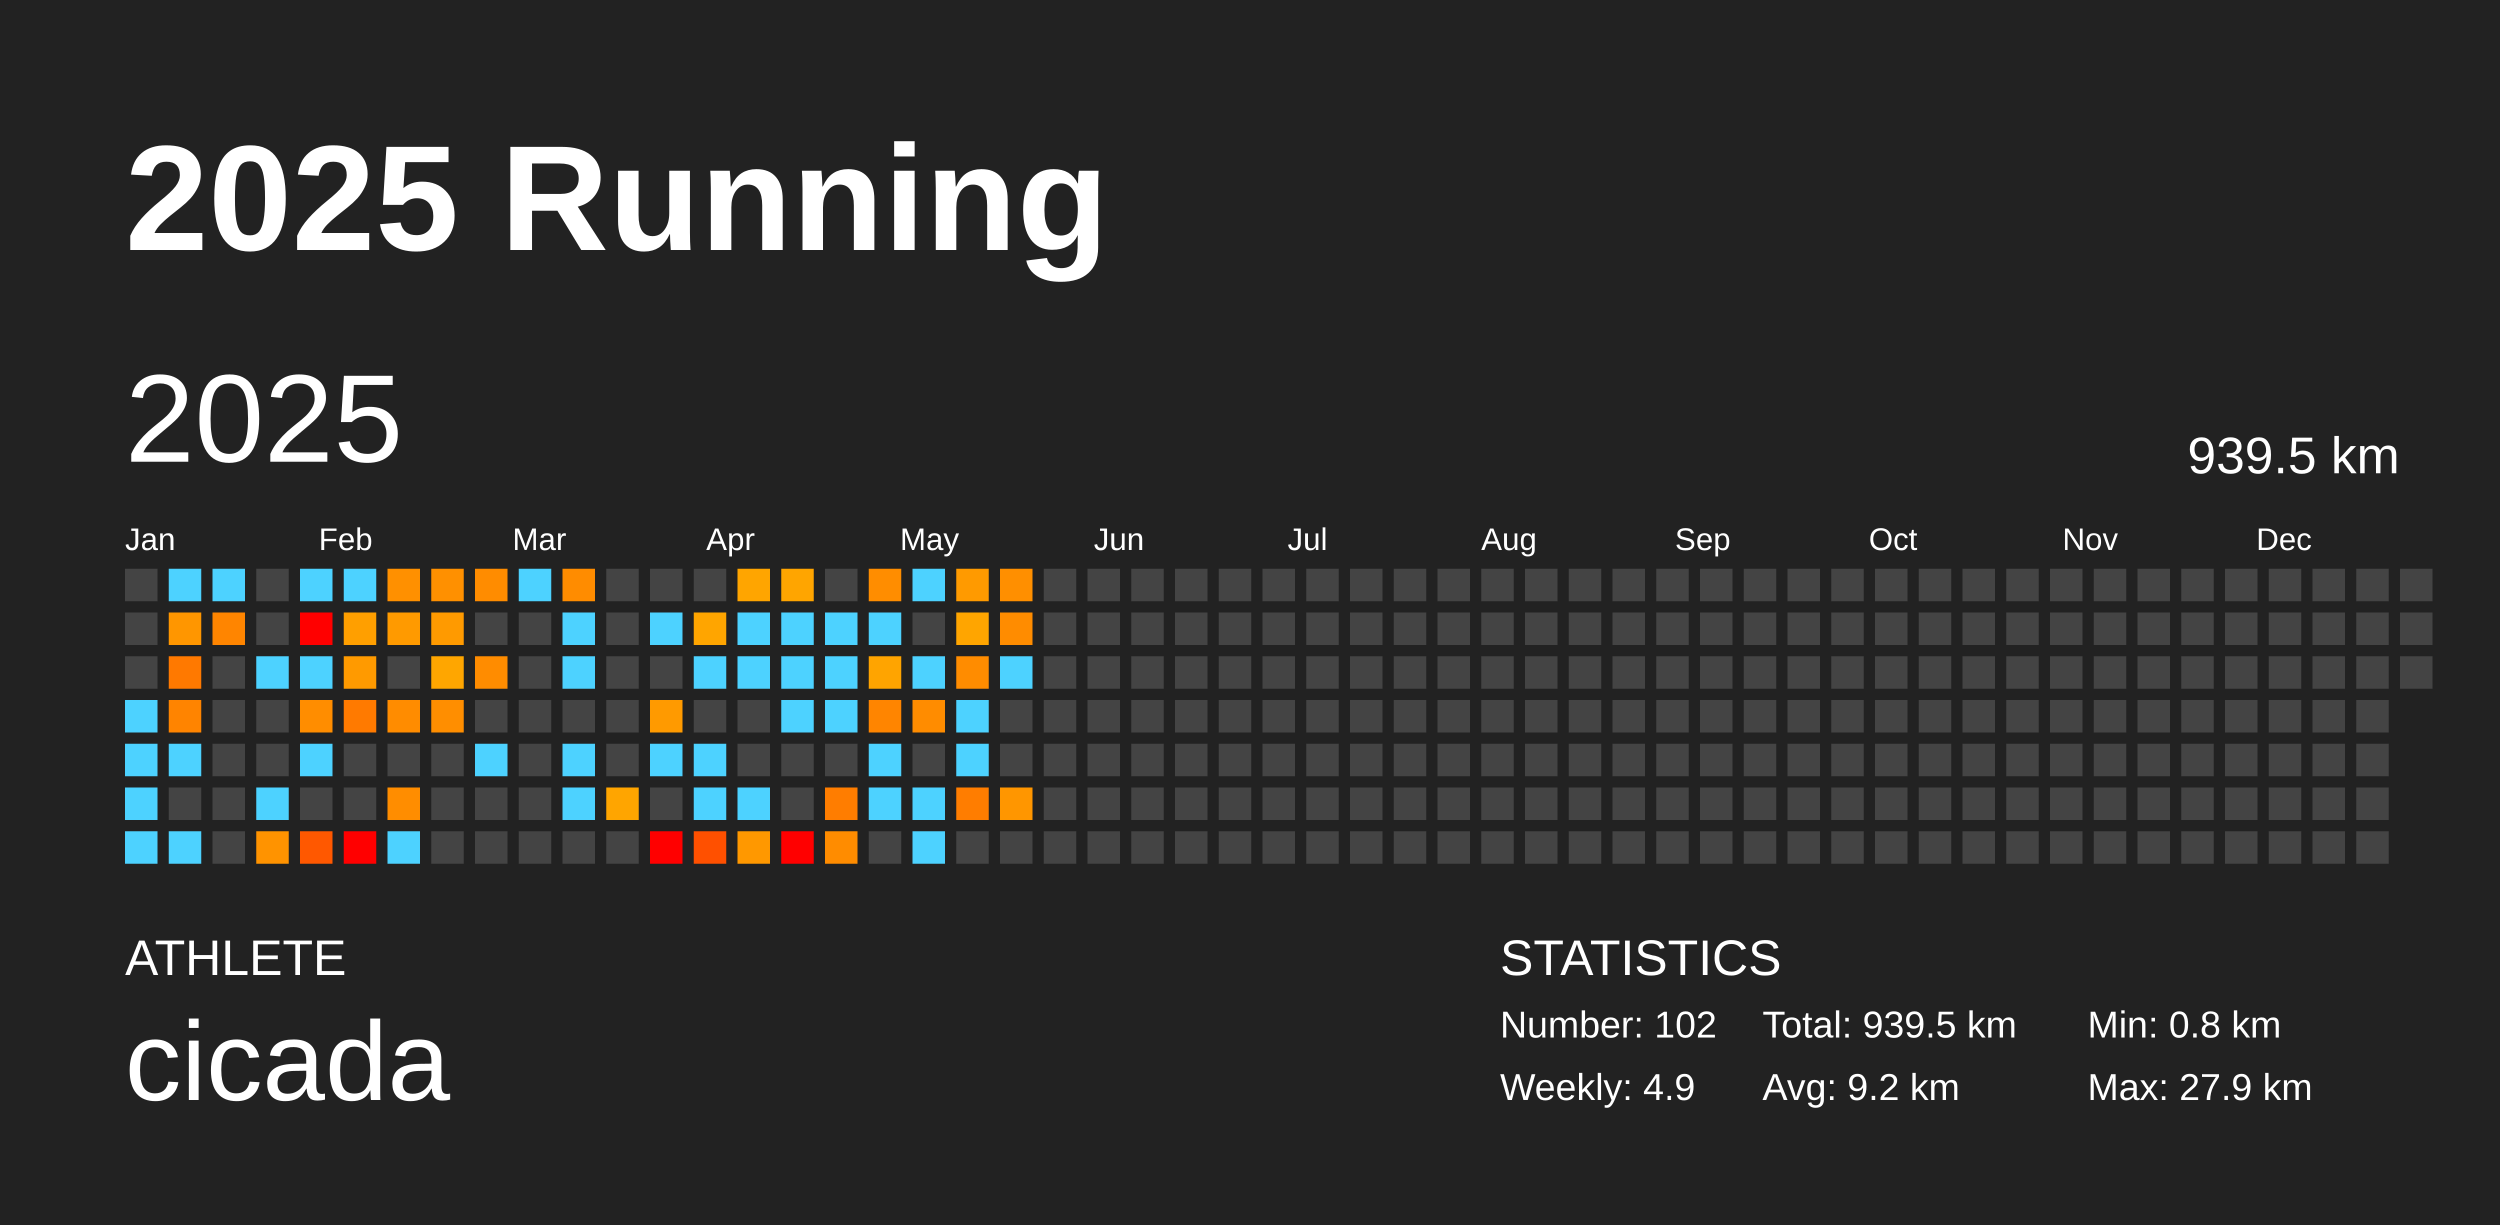
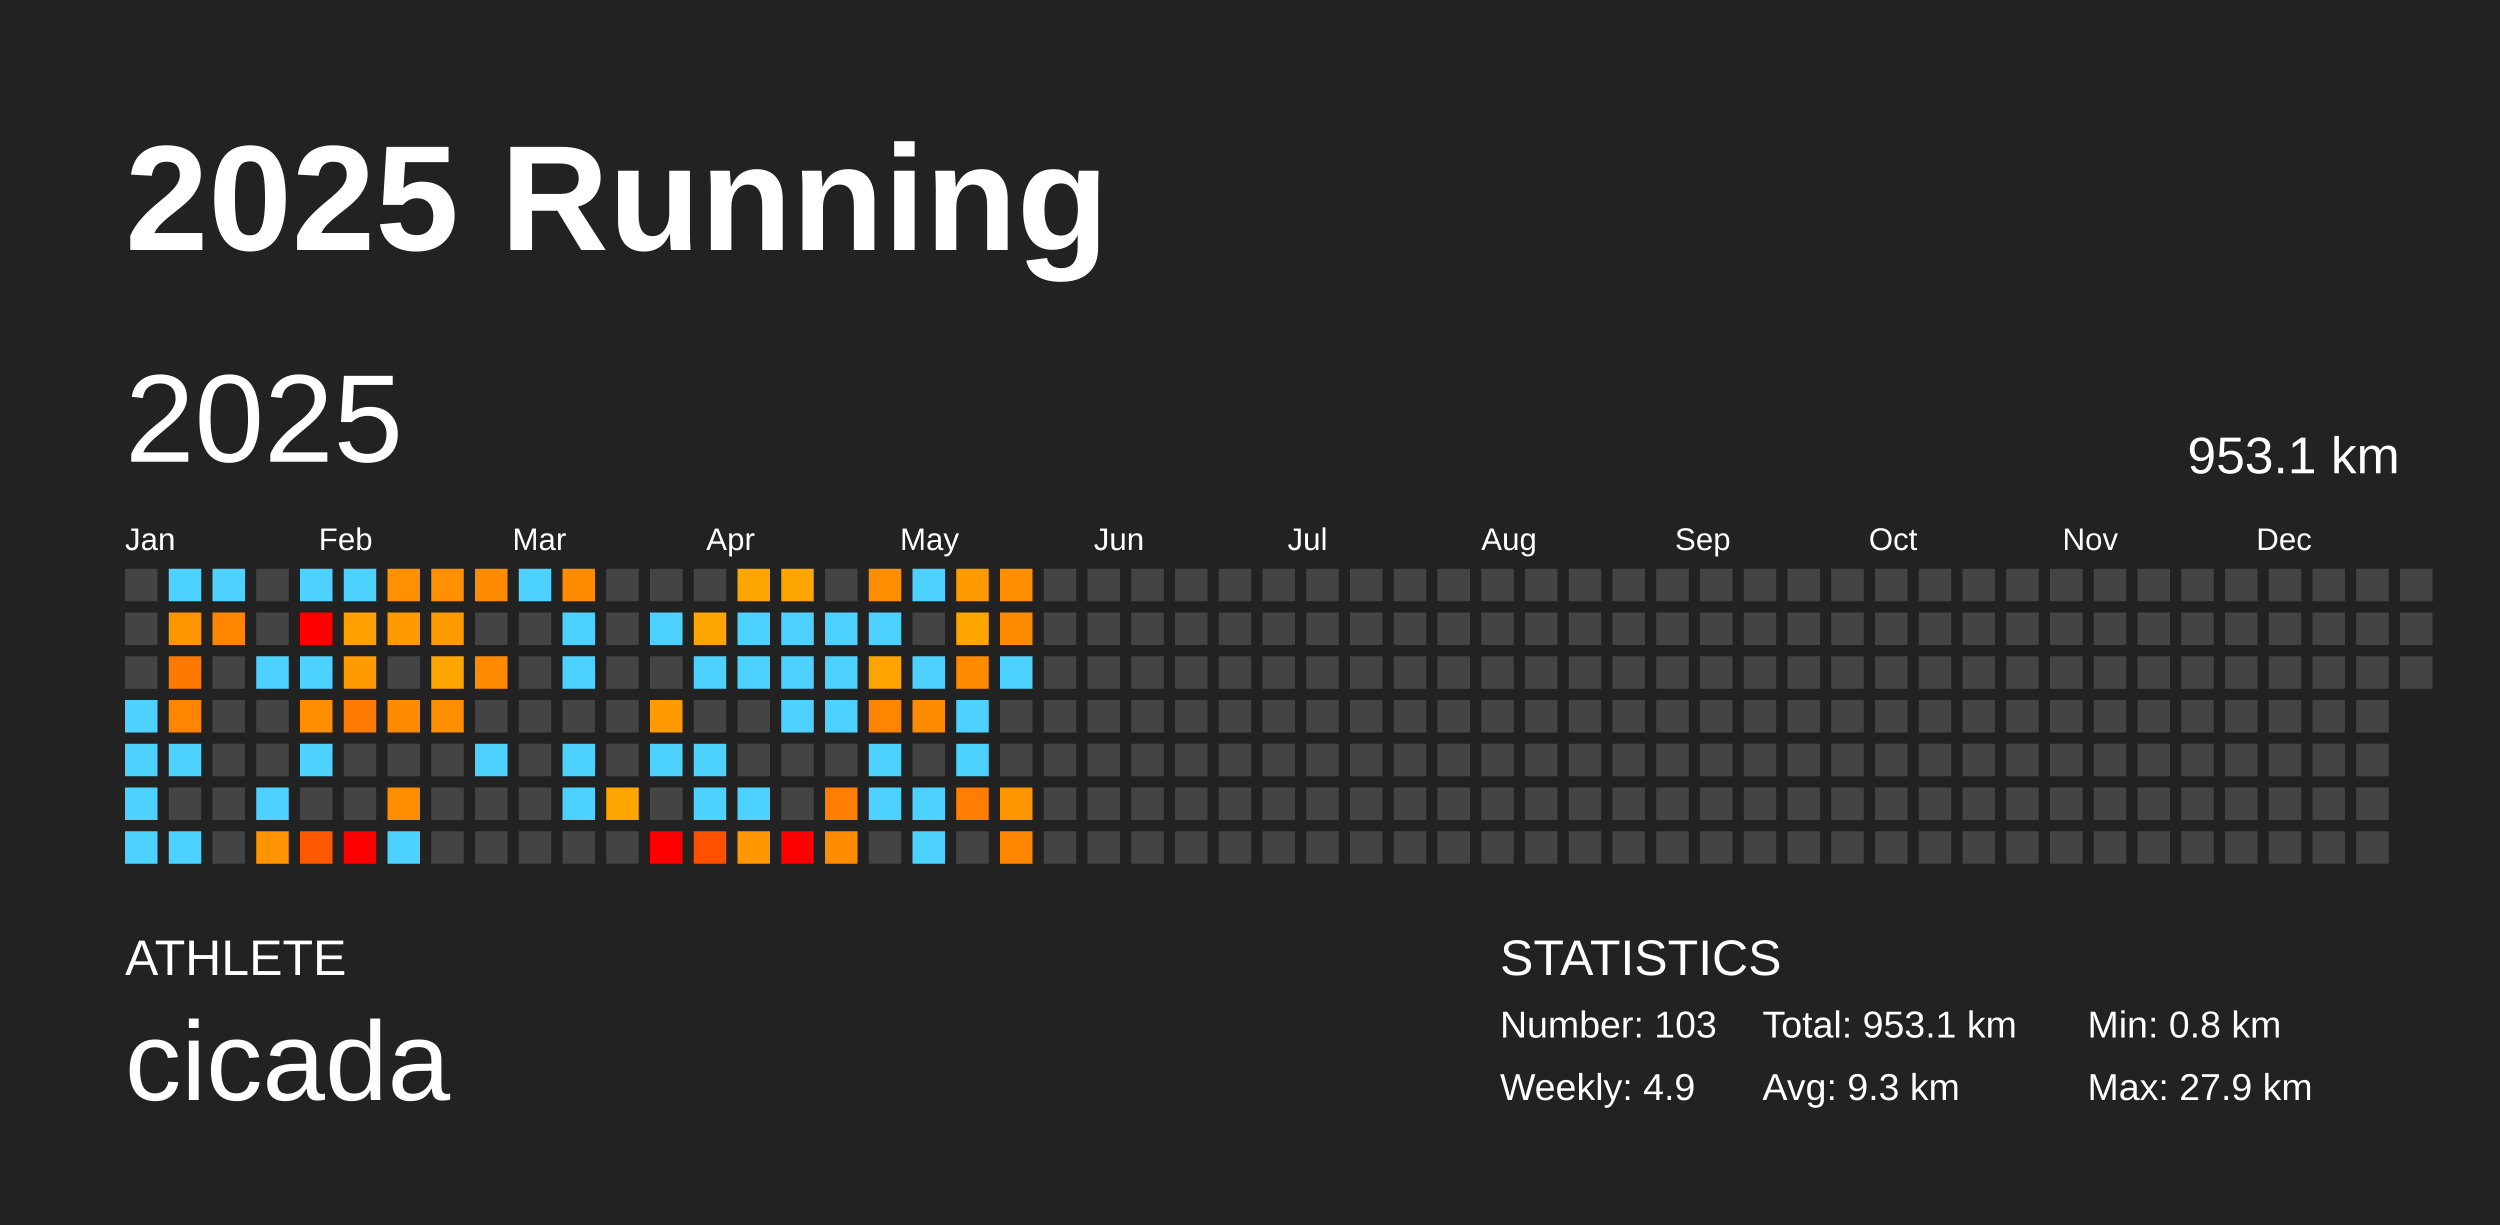
<svg xmlns="http://www.w3.org/2000/svg" baseProfile="full" height="98mm" version="1.1" viewBox="0,0,200,98" width="200mm">
  <defs />
  <rect fill="#222222" height="98" width="200" x="0" y="0" />
  <text fill="#FFFFFF" style="font-size:12px; font-family:Arial; font-weight:bold;" x="10" y="20">2025 Running</text>
  <text fill="#FFFFFF" style="font-size:4px; font-family:Arial" x="10" y="78">ATHLETE</text>
  <text fill="#FFFFFF" style="font-size:9px; font-family:Arial" x="10" y="88">cicada</text>
  <text fill="#FFFFFF" style="font-size:4px; font-family:Arial" x="120" y="78">STATISTICS</text>
-   <text fill="#FFFFFF" style="font-size:3px; font-family:Arial" x="120" y="83">Number: 102</text>
+   <text fill="#FFFFFF" style="font-size:3px; font-family:Arial" x="120" y="83">Number: 103</text>
  <text fill="#FFFFFF" style="font-size:3px; font-family:Arial" x="120" y="88">Weekly: 4.9</text>
-   <text fill="#FFFFFF" style="font-size:3px; font-family:Arial" x="141" y="83">Total: 939.5 km</text>
-   <text fill="#FFFFFF" style="font-size:3px; font-family:Arial" x="141" y="88">Avg: 9.2 km</text>
+   <text fill="#FFFFFF" style="font-size:3px; font-family:Arial" x="141" y="83">Total: 953.1 km</text>
+   <text fill="#FFFFFF" style="font-size:3px; font-family:Arial" x="141" y="88">Avg: 9.3 km</text>
  <text fill="#FFFFFF" style="font-size:3px; font-family:Arial" x="167" y="83">Min: 0.8 km</text>
  <text fill="#FFFFFF" style="font-size:3px; font-family:Arial" x="167" y="88">Max: 27.9 km</text>
  <text dominant-baseline="hanging" fill="#FFFFFF" style="font-size:10.0px; font-family:Arial;" x="10" y="30">2025</text>
-   <text dominant-baseline="hanging" fill="#FFFFFF" style="font-size:4.125px; font-family:Arial;" x="175" y="35">939.5 km</text>
+   <text dominant-baseline="hanging" fill="#FFFFFF" style="font-size:4.125px; font-family:Arial;" x="175" y="35">953.1 km</text>
  <text fill="#FFFFFF" style="font-size:2.5px; font-family:Arial" x="10.0" y="44">Jan</text>
  <text fill="#FFFFFF" style="font-size:2.5px; font-family:Arial" x="25.5" y="44">Feb</text>
  <text fill="#FFFFFF" style="font-size:2.5px; font-family:Arial" x="41.0" y="44">Mar</text>
  <text fill="#FFFFFF" style="font-size:2.5px; font-family:Arial" x="56.5" y="44">Apr</text>
  <text fill="#FFFFFF" style="font-size:2.5px; font-family:Arial" x="72.0" y="44">May</text>
  <text fill="#FFFFFF" style="font-size:2.5px; font-family:Arial" x="87.5" y="44">Jun</text>
  <text fill="#FFFFFF" style="font-size:2.5px; font-family:Arial" x="103.0" y="44">Jul</text>
  <text fill="#FFFFFF" style="font-size:2.5px; font-family:Arial" x="118.5" y="44">Aug</text>
  <text fill="#FFFFFF" style="font-size:2.5px; font-family:Arial" x="134.0" y="44">Sep</text>
  <text fill="#FFFFFF" style="font-size:2.5px; font-family:Arial" x="149.5" y="44">Oct</text>
  <text fill="#FFFFFF" style="font-size:2.5px; font-family:Arial" x="165.0" y="44">Nov</text>
  <text fill="#FFFFFF" style="font-size:2.5px; font-family:Arial" x="180.5" y="44">Dec</text>
  <rect fill="#444444" height="2.6" width="2.6" x="10.0" y="45.5" />
  <rect fill="#444444" height="2.6" width="2.6" x="10.0" y="49.0" />
  <rect fill="#444444" height="2.6" width="2.6" x="10.0" y="52.5" />
  <rect fill="#4dd2ff" height="2.6" width="2.6" x="10.0" y="56.0" />
  <rect fill="#4dd2ff" height="2.6" width="2.6" x="10.0" y="59.5" />
  <rect fill="#4dd2ff" height="2.6" width="2.6" x="10.0" y="63.0" />
  <rect fill="#4dd2ff" height="2.6" width="2.6" x="10.0" y="66.5" />
  <rect fill="#4dd2ff" height="2.6" width="2.6" x="13.5" y="45.5" />
  <rect fill="#ff9600" height="2.6" width="2.6" x="13.5" y="49.0" />
  <rect fill="#ff7900" height="2.6" width="2.6" x="13.5" y="52.5" />
  <rect fill="#ff8400" height="2.6" width="2.6" x="13.5" y="56.0" />
  <rect fill="#4dd2ff" height="2.6" width="2.6" x="13.5" y="59.5" />
  <rect fill="#444444" height="2.6" width="2.6" x="13.5" y="63.0" />
  <rect fill="#4dd2ff" height="2.6" width="2.6" x="13.5" y="66.5" />
  <rect fill="#4dd2ff" height="2.6" width="2.6" x="17.0" y="45.5" />
  <rect fill="#ff8500" height="2.6" width="2.6" x="17.0" y="49.0" />
  <rect fill="#444444" height="2.6" width="2.6" x="17.0" y="52.5" />
  <rect fill="#444444" height="2.6" width="2.6" x="17.0" y="56.0" />
  <rect fill="#444444" height="2.6" width="2.6" x="17.0" y="59.5" />
  <rect fill="#444444" height="2.6" width="2.6" x="17.0" y="63.0" />
  <rect fill="#444444" height="2.6" width="2.6" x="17.0" y="66.5" />
  <rect fill="#444444" height="2.6" width="2.6" x="20.5" y="45.5" />
  <rect fill="#444444" height="2.6" width="2.6" x="20.5" y="49.0" />
  <rect fill="#4dd2ff" height="2.6" width="2.6" x="20.5" y="52.5" />
  <rect fill="#444444" height="2.6" width="2.6" x="20.5" y="56.0" />
  <rect fill="#444444" height="2.6" width="2.6" x="20.5" y="59.5" />
  <rect fill="#4dd2ff" height="2.6" width="2.6" x="20.5" y="63.0" />
  <rect fill="#ff9300" height="2.6" width="2.6" x="20.5" y="66.5" />
  <rect fill="#4dd2ff" height="2.6" width="2.6" x="24.0" y="45.5" />
  <rect fill="red" height="2.6" width="2.6" x="24.0" y="49.0" />
  <rect fill="#4dd2ff" height="2.6" width="2.6" x="24.0" y="52.5" />
  <rect fill="#ff8d00" height="2.6" width="2.6" x="24.0" y="56.0" />
  <rect fill="#4dd2ff" height="2.6" width="2.6" x="24.0" y="59.5" />
  <rect fill="#444444" height="2.6" width="2.6" x="24.0" y="63.0" />
  <rect fill="#ff5800" height="2.6" width="2.6" x="24.0" y="66.5" />
  <rect fill="#4dd2ff" height="2.6" width="2.6" x="27.5" y="45.5" />
  <rect fill="#ff9f00" height="2.6" width="2.6" x="27.5" y="49.0" />
  <rect fill="#ff9a00" height="2.6" width="2.6" x="27.5" y="52.5" />
  <rect fill="#ff7a00" height="2.6" width="2.6" x="27.5" y="56.0" />
  <rect fill="#444444" height="2.6" width="2.6" x="27.5" y="59.5" />
  <rect fill="#444444" height="2.6" width="2.6" x="27.5" y="63.0" />
  <rect fill="red" height="2.6" width="2.6" x="27.5" y="66.5" />
  <rect fill="#ff9000" height="2.6" width="2.6" x="31.0" y="45.5" />
  <rect fill="#ff9a00" height="2.6" width="2.6" x="31.0" y="49.0" />
  <rect fill="#444444" height="2.6" width="2.6" x="31.0" y="52.5" />
  <rect fill="#ff8c00" height="2.6" width="2.6" x="31.0" y="56.0" />
  <rect fill="#444444" height="2.6" width="2.6" x="31.0" y="59.5" />
  <rect fill="#ff8d00" height="2.6" width="2.6" x="31.0" y="63.0" />
  <rect fill="#4dd2ff" height="2.6" width="2.6" x="31.0" y="66.5" />
  <rect fill="#ff9000" height="2.6" width="2.6" x="34.5" y="45.5" />
  <rect fill="#ff9a00" height="2.6" width="2.6" x="34.5" y="49.0" />
  <rect fill="#ffa600" height="2.6" width="2.6" x="34.5" y="52.5" />
  <rect fill="#ff8e00" height="2.6" width="2.6" x="34.5" y="56.0" />
  <rect fill="#444444" height="2.6" width="2.6" x="34.5" y="59.5" />
  <rect fill="#444444" height="2.6" width="2.6" x="34.5" y="63.0" />
  <rect fill="#444444" height="2.6" width="2.6" x="34.5" y="66.5" />
  <rect fill="#ff8c00" height="2.6" width="2.6" x="38.0" y="45.5" />
  <rect fill="#444444" height="2.6" width="2.6" x="38.0" y="49.0" />
  <rect fill="#ff8c00" height="2.6" width="2.6" x="38.0" y="52.5" />
  <rect fill="#444444" height="2.6" width="2.6" x="38.0" y="56.0" />
  <rect fill="#4dd2ff" height="2.6" width="2.6" x="38.0" y="59.5" />
  <rect fill="#444444" height="2.6" width="2.6" x="38.0" y="63.0" />
  <rect fill="#444444" height="2.6" width="2.6" x="38.0" y="66.5" />
  <rect fill="#4dd2ff" height="2.6" width="2.6" x="41.5" y="45.5" />
  <rect fill="#444444" height="2.6" width="2.6" x="41.5" y="49.0" />
  <rect fill="#444444" height="2.6" width="2.6" x="41.5" y="52.5" />
  <rect fill="#444444" height="2.6" width="2.6" x="41.5" y="56.0" />
  <rect fill="#444444" height="2.6" width="2.6" x="41.5" y="59.5" />
  <rect fill="#444444" height="2.6" width="2.6" x="41.5" y="63.0" />
  <rect fill="#444444" height="2.6" width="2.6" x="41.5" y="66.5" />
  <rect fill="#ff8c00" height="2.6" width="2.6" x="45.0" y="45.5" />
  <rect fill="#4dd2ff" height="2.6" width="2.6" x="45.0" y="49.0" />
  <rect fill="#4dd2ff" height="2.6" width="2.6" x="45.0" y="52.5" />
  <rect fill="#444444" height="2.6" width="2.6" x="45.0" y="56.0" />
  <rect fill="#4dd2ff" height="2.6" width="2.6" x="45.0" y="59.5" />
  <rect fill="#4dd2ff" height="2.6" width="2.6" x="45.0" y="63.0" />
  <rect fill="#444444" height="2.6" width="2.6" x="45.0" y="66.5" />
  <rect fill="#444444" height="2.6" width="2.6" x="48.5" y="45.5" />
  <rect fill="#444444" height="2.6" width="2.6" x="48.5" y="49.0" />
  <rect fill="#444444" height="2.6" width="2.6" x="48.5" y="52.5" />
  <rect fill="#444444" height="2.6" width="2.6" x="48.5" y="56.0" />
  <rect fill="#444444" height="2.6" width="2.6" x="48.5" y="59.5" />
  <rect fill="#ffa500" height="2.6" width="2.6" x="48.5" y="63.0" />
  <rect fill="#444444" height="2.6" width="2.6" x="48.5" y="66.5" />
  <rect fill="#444444" height="2.6" width="2.6" x="52.0" y="45.5" />
  <rect fill="#4dd2ff" height="2.6" width="2.6" x="52.0" y="49.0" />
  <rect fill="#444444" height="2.6" width="2.6" x="52.0" y="52.5" />
  <rect fill="#ff9a00" height="2.6" width="2.6" x="52.0" y="56.0" />
  <rect fill="#4dd2ff" height="2.6" width="2.6" x="52.0" y="59.5" />
  <rect fill="#444444" height="2.6" width="2.6" x="52.0" y="63.0" />
  <rect fill="red" height="2.6" width="2.6" x="52.0" y="66.5" />
  <rect fill="#444444" height="2.6" width="2.6" x="55.5" y="45.5" />
  <rect fill="#ffa500" height="2.6" width="2.6" x="55.5" y="49.0" />
  <rect fill="#4dd2ff" height="2.6" width="2.6" x="55.5" y="52.5" />
  <rect fill="#444444" height="2.6" width="2.6" x="55.5" y="56.0" />
  <rect fill="#4dd2ff" height="2.6" width="2.6" x="55.5" y="59.5" />
  <rect fill="#4dd2ff" height="2.6" width="2.6" x="55.5" y="63.0" />
  <rect fill="#ff5000" height="2.6" width="2.6" x="55.5" y="66.5" />
  <rect fill="#ffa500" height="2.6" width="2.6" x="59.0" y="45.5" />
  <rect fill="#4dd2ff" height="2.6" width="2.6" x="59.0" y="49.0" />
  <rect fill="#4dd2ff" height="2.6" width="2.6" x="59.0" y="52.5" />
  <rect fill="#444444" height="2.6" width="2.6" x="59.0" y="56.0" />
  <rect fill="#444444" height="2.6" width="2.6" x="59.0" y="59.5" />
  <rect fill="#4dd2ff" height="2.6" width="2.6" x="59.0" y="63.0" />
  <rect fill="#ff9800" height="2.6" width="2.6" x="59.0" y="66.5" />
  <rect fill="#ffa500" height="2.6" width="2.6" x="62.5" y="45.5" />
  <rect fill="#4dd2ff" height="2.6" width="2.6" x="62.5" y="49.0" />
  <rect fill="#4dd2ff" height="2.6" width="2.6" x="62.5" y="52.5" />
  <rect fill="#4dd2ff" height="2.6" width="2.6" x="62.5" y="56.0" />
  <rect fill="#444444" height="2.6" width="2.6" x="62.5" y="59.5" />
  <rect fill="#444444" height="2.6" width="2.6" x="62.5" y="63.0" />
  <rect fill="red" height="2.6" width="2.6" x="62.5" y="66.5" />
  <rect fill="#444444" height="2.6" width="2.6" x="66.0" y="45.5" />
  <rect fill="#4dd2ff" height="2.6" width="2.6" x="66.0" y="49.0" />
  <rect fill="#4dd2ff" height="2.6" width="2.6" x="66.0" y="52.5" />
  <rect fill="#4dd2ff" height="2.6" width="2.6" x="66.0" y="56.0" />
  <rect fill="#444444" height="2.6" width="2.6" x="66.0" y="59.5" />
  <rect fill="#ff7d00" height="2.6" width="2.6" x="66.0" y="63.0" />
  <rect fill="#ff8c00" height="2.6" width="2.6" x="66.0" y="66.5" />
  <rect fill="#ff8d00" height="2.6" width="2.6" x="69.5" y="45.5" />
  <rect fill="#4dd2ff" height="2.6" width="2.6" x="69.5" y="49.0" />
  <rect fill="#ffa400" height="2.6" width="2.6" x="69.5" y="52.5" />
  <rect fill="#ff8500" height="2.6" width="2.6" x="69.5" y="56.0" />
  <rect fill="#4dd2ff" height="2.6" width="2.6" x="69.5" y="59.5" />
  <rect fill="#4dd2ff" height="2.6" width="2.6" x="69.5" y="63.0" />
  <rect fill="#444444" height="2.6" width="2.6" x="69.5" y="66.5" />
  <rect fill="#4dd2ff" height="2.6" width="2.6" x="73.0" y="45.5" />
  <rect fill="#444444" height="2.6" width="2.6" x="73.0" y="49.0" />
  <rect fill="#4dd2ff" height="2.6" width="2.6" x="73.0" y="52.5" />
  <rect fill="#ff8c00" height="2.6" width="2.6" x="73.0" y="56.0" />
  <rect fill="#444444" height="2.6" width="2.6" x="73.0" y="59.5" />
  <rect fill="#4dd2ff" height="2.6" width="2.6" x="73.0" y="63.0" />
  <rect fill="#4dd2ff" height="2.6" width="2.6" x="73.0" y="66.5" />
  <rect fill="#ff9a00" height="2.6" width="2.6" x="76.5" y="45.5" />
  <rect fill="#ffa500" height="2.6" width="2.6" x="76.5" y="49.0" />
  <rect fill="#ff8c00" height="2.6" width="2.6" x="76.5" y="52.5" />
  <rect fill="#4dd2ff" height="2.6" width="2.6" x="76.5" y="56.0" />
  <rect fill="#4dd2ff" height="2.6" width="2.6" x="76.5" y="59.5" />
  <rect fill="#ff7d00" height="2.6" width="2.6" x="76.5" y="63.0" />
  <rect fill="#444444" height="2.6" width="2.6" x="76.5" y="66.5" />
  <rect fill="#ff8f00" height="2.6" width="2.6" x="80.0" y="45.5" />
  <rect fill="#ff8c00" height="2.6" width="2.6" x="80.0" y="49.0" />
  <rect fill="#4dd2ff" height="2.6" width="2.6" x="80.0" y="52.5" />
  <rect fill="#444444" height="2.6" width="2.6" x="80.0" y="56.0" />
  <rect fill="#444444" height="2.6" width="2.6" x="80.0" y="59.5" />
  <rect fill="#ff9600" height="2.6" width="2.6" x="80.0" y="63.0" />
-   <rect fill="#444444" height="2.6" width="2.6" x="80.0" y="66.5" />
+   <rect fill="#ff8600" height="2.6" width="2.6" x="80.0" y="66.5" />
  <rect fill="#444444" height="2.6" width="2.6" x="83.5" y="45.5" />
  <rect fill="#444444" height="2.6" width="2.6" x="83.5" y="49.0" />
  <rect fill="#444444" height="2.6" width="2.6" x="83.5" y="52.5" />
  <rect fill="#444444" height="2.6" width="2.6" x="83.5" y="56.0" />
  <rect fill="#444444" height="2.6" width="2.6" x="83.5" y="59.5" />
  <rect fill="#444444" height="2.6" width="2.6" x="83.5" y="63.0" />
  <rect fill="#444444" height="2.6" width="2.6" x="83.5" y="66.5" />
  <rect fill="#444444" height="2.6" width="2.6" x="87.0" y="45.5" />
  <rect fill="#444444" height="2.6" width="2.6" x="87.0" y="49.0" />
  <rect fill="#444444" height="2.6" width="2.6" x="87.0" y="52.5" />
  <rect fill="#444444" height="2.6" width="2.6" x="87.0" y="56.0" />
  <rect fill="#444444" height="2.6" width="2.6" x="87.0" y="59.5" />
  <rect fill="#444444" height="2.6" width="2.6" x="87.0" y="63.0" />
  <rect fill="#444444" height="2.6" width="2.6" x="87.0" y="66.5" />
  <rect fill="#444444" height="2.6" width="2.6" x="90.5" y="45.5" />
  <rect fill="#444444" height="2.6" width="2.6" x="90.5" y="49.0" />
  <rect fill="#444444" height="2.6" width="2.6" x="90.5" y="52.5" />
  <rect fill="#444444" height="2.6" width="2.6" x="90.5" y="56.0" />
  <rect fill="#444444" height="2.6" width="2.6" x="90.5" y="59.5" />
  <rect fill="#444444" height="2.6" width="2.6" x="90.5" y="63.0" />
  <rect fill="#444444" height="2.6" width="2.6" x="90.5" y="66.5" />
  <rect fill="#444444" height="2.6" width="2.6" x="94.0" y="45.5" />
  <rect fill="#444444" height="2.6" width="2.6" x="94.0" y="49.0" />
  <rect fill="#444444" height="2.6" width="2.6" x="94.0" y="52.5" />
  <rect fill="#444444" height="2.6" width="2.6" x="94.0" y="56.0" />
  <rect fill="#444444" height="2.6" width="2.6" x="94.0" y="59.5" />
  <rect fill="#444444" height="2.6" width="2.6" x="94.0" y="63.0" />
  <rect fill="#444444" height="2.6" width="2.6" x="94.0" y="66.5" />
  <rect fill="#444444" height="2.6" width="2.6" x="97.5" y="45.5" />
  <rect fill="#444444" height="2.6" width="2.6" x="97.5" y="49.0" />
  <rect fill="#444444" height="2.6" width="2.6" x="97.5" y="52.5" />
  <rect fill="#444444" height="2.6" width="2.6" x="97.5" y="56.0" />
  <rect fill="#444444" height="2.6" width="2.6" x="97.5" y="59.5" />
  <rect fill="#444444" height="2.6" width="2.6" x="97.5" y="63.0" />
  <rect fill="#444444" height="2.6" width="2.6" x="97.5" y="66.5" />
  <rect fill="#444444" height="2.6" width="2.6" x="101.0" y="45.5" />
  <rect fill="#444444" height="2.6" width="2.6" x="101.0" y="49.0" />
  <rect fill="#444444" height="2.6" width="2.6" x="101.0" y="52.5" />
  <rect fill="#444444" height="2.6" width="2.6" x="101.0" y="56.0" />
  <rect fill="#444444" height="2.6" width="2.6" x="101.0" y="59.5" />
  <rect fill="#444444" height="2.6" width="2.6" x="101.0" y="63.0" />
  <rect fill="#444444" height="2.6" width="2.6" x="101.0" y="66.5" />
  <rect fill="#444444" height="2.6" width="2.6" x="104.5" y="45.5" />
  <rect fill="#444444" height="2.6" width="2.6" x="104.5" y="49.0" />
  <rect fill="#444444" height="2.6" width="2.6" x="104.5" y="52.5" />
  <rect fill="#444444" height="2.6" width="2.6" x="104.5" y="56.0" />
  <rect fill="#444444" height="2.6" width="2.6" x="104.5" y="59.5" />
  <rect fill="#444444" height="2.6" width="2.6" x="104.5" y="63.0" />
  <rect fill="#444444" height="2.6" width="2.6" x="104.5" y="66.5" />
  <rect fill="#444444" height="2.6" width="2.6" x="108.0" y="45.5" />
  <rect fill="#444444" height="2.6" width="2.6" x="108.0" y="49.0" />
  <rect fill="#444444" height="2.6" width="2.6" x="108.0" y="52.5" />
  <rect fill="#444444" height="2.6" width="2.6" x="108.0" y="56.0" />
  <rect fill="#444444" height="2.6" width="2.6" x="108.0" y="59.5" />
  <rect fill="#444444" height="2.6" width="2.6" x="108.0" y="63.0" />
  <rect fill="#444444" height="2.6" width="2.6" x="108.0" y="66.5" />
  <rect fill="#444444" height="2.6" width="2.6" x="111.5" y="45.5" />
  <rect fill="#444444" height="2.6" width="2.6" x="111.5" y="49.0" />
  <rect fill="#444444" height="2.6" width="2.6" x="111.5" y="52.5" />
  <rect fill="#444444" height="2.6" width="2.6" x="111.5" y="56.0" />
  <rect fill="#444444" height="2.6" width="2.6" x="111.5" y="59.5" />
  <rect fill="#444444" height="2.6" width="2.6" x="111.5" y="63.0" />
  <rect fill="#444444" height="2.6" width="2.6" x="111.5" y="66.5" />
  <rect fill="#444444" height="2.6" width="2.6" x="115.0" y="45.5" />
  <rect fill="#444444" height="2.6" width="2.6" x="115.0" y="49.0" />
  <rect fill="#444444" height="2.6" width="2.6" x="115.0" y="52.5" />
  <rect fill="#444444" height="2.6" width="2.6" x="115.0" y="56.0" />
  <rect fill="#444444" height="2.6" width="2.6" x="115.0" y="59.5" />
  <rect fill="#444444" height="2.6" width="2.6" x="115.0" y="63.0" />
  <rect fill="#444444" height="2.6" width="2.6" x="115.0" y="66.5" />
  <rect fill="#444444" height="2.6" width="2.6" x="118.5" y="45.5" />
  <rect fill="#444444" height="2.6" width="2.6" x="118.5" y="49.0" />
  <rect fill="#444444" height="2.6" width="2.6" x="118.5" y="52.5" />
  <rect fill="#444444" height="2.6" width="2.6" x="118.5" y="56.0" />
  <rect fill="#444444" height="2.6" width="2.6" x="118.5" y="59.5" />
  <rect fill="#444444" height="2.6" width="2.6" x="118.5" y="63.0" />
  <rect fill="#444444" height="2.6" width="2.6" x="118.5" y="66.5" />
  <rect fill="#444444" height="2.6" width="2.6" x="122.0" y="45.5" />
  <rect fill="#444444" height="2.6" width="2.6" x="122.0" y="49.0" />
  <rect fill="#444444" height="2.6" width="2.6" x="122.0" y="52.5" />
  <rect fill="#444444" height="2.6" width="2.6" x="122.0" y="56.0" />
  <rect fill="#444444" height="2.6" width="2.6" x="122.0" y="59.5" />
  <rect fill="#444444" height="2.6" width="2.6" x="122.0" y="63.0" />
  <rect fill="#444444" height="2.6" width="2.6" x="122.0" y="66.5" />
  <rect fill="#444444" height="2.6" width="2.6" x="125.5" y="45.5" />
  <rect fill="#444444" height="2.6" width="2.6" x="125.5" y="49.0" />
  <rect fill="#444444" height="2.6" width="2.6" x="125.5" y="52.5" />
  <rect fill="#444444" height="2.6" width="2.6" x="125.5" y="56.0" />
  <rect fill="#444444" height="2.6" width="2.6" x="125.5" y="59.5" />
  <rect fill="#444444" height="2.6" width="2.6" x="125.5" y="63.0" />
  <rect fill="#444444" height="2.6" width="2.6" x="125.5" y="66.5" />
  <rect fill="#444444" height="2.6" width="2.6" x="129.0" y="45.5" />
  <rect fill="#444444" height="2.6" width="2.6" x="129.0" y="49.0" />
  <rect fill="#444444" height="2.6" width="2.6" x="129.0" y="52.5" />
  <rect fill="#444444" height="2.6" width="2.6" x="129.0" y="56.0" />
  <rect fill="#444444" height="2.6" width="2.6" x="129.0" y="59.5" />
  <rect fill="#444444" height="2.6" width="2.6" x="129.0" y="63.0" />
  <rect fill="#444444" height="2.6" width="2.6" x="129.0" y="66.5" />
  <rect fill="#444444" height="2.6" width="2.6" x="132.5" y="45.5" />
  <rect fill="#444444" height="2.6" width="2.6" x="132.5" y="49.0" />
  <rect fill="#444444" height="2.6" width="2.6" x="132.5" y="52.5" />
  <rect fill="#444444" height="2.6" width="2.6" x="132.5" y="56.0" />
  <rect fill="#444444" height="2.6" width="2.6" x="132.5" y="59.5" />
  <rect fill="#444444" height="2.6" width="2.6" x="132.5" y="63.0" />
  <rect fill="#444444" height="2.6" width="2.6" x="132.5" y="66.5" />
  <rect fill="#444444" height="2.6" width="2.6" x="136.0" y="45.5" />
  <rect fill="#444444" height="2.6" width="2.6" x="136.0" y="49.0" />
  <rect fill="#444444" height="2.6" width="2.6" x="136.0" y="52.5" />
  <rect fill="#444444" height="2.6" width="2.6" x="136.0" y="56.0" />
  <rect fill="#444444" height="2.6" width="2.6" x="136.0" y="59.5" />
  <rect fill="#444444" height="2.6" width="2.6" x="136.0" y="63.0" />
  <rect fill="#444444" height="2.6" width="2.6" x="136.0" y="66.5" />
  <rect fill="#444444" height="2.6" width="2.6" x="139.5" y="45.5" />
  <rect fill="#444444" height="2.6" width="2.6" x="139.5" y="49.0" />
  <rect fill="#444444" height="2.6" width="2.6" x="139.5" y="52.5" />
  <rect fill="#444444" height="2.6" width="2.6" x="139.5" y="56.0" />
  <rect fill="#444444" height="2.6" width="2.6" x="139.5" y="59.5" />
  <rect fill="#444444" height="2.6" width="2.6" x="139.5" y="63.0" />
  <rect fill="#444444" height="2.6" width="2.6" x="139.5" y="66.5" />
  <rect fill="#444444" height="2.6" width="2.6" x="143.0" y="45.5" />
  <rect fill="#444444" height="2.6" width="2.6" x="143.0" y="49.0" />
  <rect fill="#444444" height="2.6" width="2.6" x="143.0" y="52.5" />
  <rect fill="#444444" height="2.6" width="2.6" x="143.0" y="56.0" />
  <rect fill="#444444" height="2.6" width="2.6" x="143.0" y="59.5" />
  <rect fill="#444444" height="2.6" width="2.6" x="143.0" y="63.0" />
  <rect fill="#444444" height="2.6" width="2.6" x="143.0" y="66.5" />
  <rect fill="#444444" height="2.6" width="2.6" x="146.5" y="45.5" />
  <rect fill="#444444" height="2.6" width="2.6" x="146.5" y="49.0" />
  <rect fill="#444444" height="2.6" width="2.6" x="146.5" y="52.5" />
  <rect fill="#444444" height="2.6" width="2.6" x="146.5" y="56.0" />
  <rect fill="#444444" height="2.6" width="2.6" x="146.5" y="59.5" />
  <rect fill="#444444" height="2.6" width="2.6" x="146.5" y="63.0" />
  <rect fill="#444444" height="2.6" width="2.6" x="146.5" y="66.5" />
  <rect fill="#444444" height="2.6" width="2.6" x="150.0" y="45.5" />
  <rect fill="#444444" height="2.6" width="2.6" x="150.0" y="49.0" />
  <rect fill="#444444" height="2.6" width="2.6" x="150.0" y="52.5" />
  <rect fill="#444444" height="2.6" width="2.6" x="150.0" y="56.0" />
  <rect fill="#444444" height="2.6" width="2.6" x="150.0" y="59.5" />
  <rect fill="#444444" height="2.6" width="2.6" x="150.0" y="63.0" />
  <rect fill="#444444" height="2.6" width="2.6" x="150.0" y="66.5" />
  <rect fill="#444444" height="2.6" width="2.6" x="153.5" y="45.5" />
  <rect fill="#444444" height="2.6" width="2.6" x="153.5" y="49.0" />
  <rect fill="#444444" height="2.6" width="2.6" x="153.5" y="52.5" />
  <rect fill="#444444" height="2.6" width="2.6" x="153.5" y="56.0" />
  <rect fill="#444444" height="2.6" width="2.6" x="153.5" y="59.5" />
  <rect fill="#444444" height="2.6" width="2.6" x="153.5" y="63.0" />
  <rect fill="#444444" height="2.6" width="2.6" x="153.5" y="66.5" />
  <rect fill="#444444" height="2.6" width="2.6" x="157.0" y="45.5" />
  <rect fill="#444444" height="2.6" width="2.6" x="157.0" y="49.0" />
  <rect fill="#444444" height="2.6" width="2.6" x="157.0" y="52.5" />
  <rect fill="#444444" height="2.6" width="2.6" x="157.0" y="56.0" />
  <rect fill="#444444" height="2.6" width="2.6" x="157.0" y="59.5" />
  <rect fill="#444444" height="2.6" width="2.6" x="157.0" y="63.0" />
  <rect fill="#444444" height="2.6" width="2.6" x="157.0" y="66.5" />
  <rect fill="#444444" height="2.6" width="2.6" x="160.5" y="45.5" />
  <rect fill="#444444" height="2.6" width="2.6" x="160.5" y="49.0" />
  <rect fill="#444444" height="2.6" width="2.6" x="160.5" y="52.5" />
  <rect fill="#444444" height="2.6" width="2.6" x="160.5" y="56.0" />
  <rect fill="#444444" height="2.6" width="2.6" x="160.5" y="59.5" />
  <rect fill="#444444" height="2.6" width="2.6" x="160.5" y="63.0" />
  <rect fill="#444444" height="2.6" width="2.6" x="160.5" y="66.5" />
  <rect fill="#444444" height="2.6" width="2.6" x="164.0" y="45.5" />
  <rect fill="#444444" height="2.6" width="2.6" x="164.0" y="49.0" />
  <rect fill="#444444" height="2.6" width="2.6" x="164.0" y="52.5" />
  <rect fill="#444444" height="2.6" width="2.6" x="164.0" y="56.0" />
  <rect fill="#444444" height="2.6" width="2.6" x="164.0" y="59.5" />
  <rect fill="#444444" height="2.6" width="2.6" x="164.0" y="63.0" />
  <rect fill="#444444" height="2.6" width="2.6" x="164.0" y="66.5" />
  <rect fill="#444444" height="2.6" width="2.6" x="167.5" y="45.5" />
  <rect fill="#444444" height="2.6" width="2.6" x="167.5" y="49.0" />
  <rect fill="#444444" height="2.6" width="2.6" x="167.5" y="52.5" />
  <rect fill="#444444" height="2.6" width="2.6" x="167.5" y="56.0" />
  <rect fill="#444444" height="2.6" width="2.6" x="167.5" y="59.5" />
  <rect fill="#444444" height="2.6" width="2.6" x="167.5" y="63.0" />
  <rect fill="#444444" height="2.6" width="2.6" x="167.5" y="66.5" />
  <rect fill="#444444" height="2.6" width="2.6" x="171.0" y="45.5" />
  <rect fill="#444444" height="2.6" width="2.6" x="171.0" y="49.0" />
  <rect fill="#444444" height="2.6" width="2.6" x="171.0" y="52.5" />
  <rect fill="#444444" height="2.6" width="2.6" x="171.0" y="56.0" />
  <rect fill="#444444" height="2.6" width="2.6" x="171.0" y="59.5" />
  <rect fill="#444444" height="2.6" width="2.6" x="171.0" y="63.0" />
  <rect fill="#444444" height="2.6" width="2.6" x="171.0" y="66.5" />
  <rect fill="#444444" height="2.6" width="2.6" x="174.5" y="45.5" />
  <rect fill="#444444" height="2.6" width="2.6" x="174.5" y="49.0" />
  <rect fill="#444444" height="2.6" width="2.6" x="174.5" y="52.5" />
  <rect fill="#444444" height="2.6" width="2.6" x="174.5" y="56.0" />
  <rect fill="#444444" height="2.6" width="2.6" x="174.5" y="59.5" />
  <rect fill="#444444" height="2.6" width="2.6" x="174.5" y="63.0" />
  <rect fill="#444444" height="2.6" width="2.6" x="174.5" y="66.5" />
  <rect fill="#444444" height="2.6" width="2.6" x="178.0" y="45.5" />
  <rect fill="#444444" height="2.6" width="2.6" x="178.0" y="49.0" />
  <rect fill="#444444" height="2.6" width="2.6" x="178.0" y="52.5" />
  <rect fill="#444444" height="2.6" width="2.6" x="178.0" y="56.0" />
  <rect fill="#444444" height="2.6" width="2.6" x="178.0" y="59.5" />
  <rect fill="#444444" height="2.6" width="2.6" x="178.0" y="63.0" />
  <rect fill="#444444" height="2.6" width="2.6" x="178.0" y="66.5" />
  <rect fill="#444444" height="2.6" width="2.6" x="181.5" y="45.5" />
  <rect fill="#444444" height="2.6" width="2.6" x="181.5" y="49.0" />
  <rect fill="#444444" height="2.6" width="2.6" x="181.5" y="52.5" />
  <rect fill="#444444" height="2.6" width="2.6" x="181.5" y="56.0" />
  <rect fill="#444444" height="2.6" width="2.6" x="181.5" y="59.5" />
  <rect fill="#444444" height="2.6" width="2.6" x="181.5" y="63.0" />
  <rect fill="#444444" height="2.6" width="2.6" x="181.5" y="66.5" />
  <rect fill="#444444" height="2.6" width="2.6" x="185.0" y="45.5" />
  <rect fill="#444444" height="2.6" width="2.6" x="185.0" y="49.0" />
  <rect fill="#444444" height="2.6" width="2.6" x="185.0" y="52.5" />
  <rect fill="#444444" height="2.6" width="2.6" x="185.0" y="56.0" />
  <rect fill="#444444" height="2.6" width="2.6" x="185.0" y="59.5" />
  <rect fill="#444444" height="2.6" width="2.6" x="185.0" y="63.0" />
  <rect fill="#444444" height="2.6" width="2.6" x="185.0" y="66.5" />
  <rect fill="#444444" height="2.6" width="2.6" x="188.5" y="45.5" />
  <rect fill="#444444" height="2.6" width="2.6" x="188.5" y="49.0" />
  <rect fill="#444444" height="2.6" width="2.6" x="188.5" y="52.5" />
  <rect fill="#444444" height="2.6" width="2.6" x="188.5" y="56.0" />
  <rect fill="#444444" height="2.6" width="2.6" x="188.5" y="59.5" />
  <rect fill="#444444" height="2.6" width="2.6" x="188.5" y="63.0" />
  <rect fill="#444444" height="2.6" width="2.6" x="188.5" y="66.5" />
  <rect fill="#444444" height="2.6" width="2.6" x="192.0" y="45.5" />
  <rect fill="#444444" height="2.6" width="2.6" x="192.0" y="49.0" />
  <rect fill="#444444" height="2.6" width="2.6" x="192.0" y="52.5" />
</svg>
